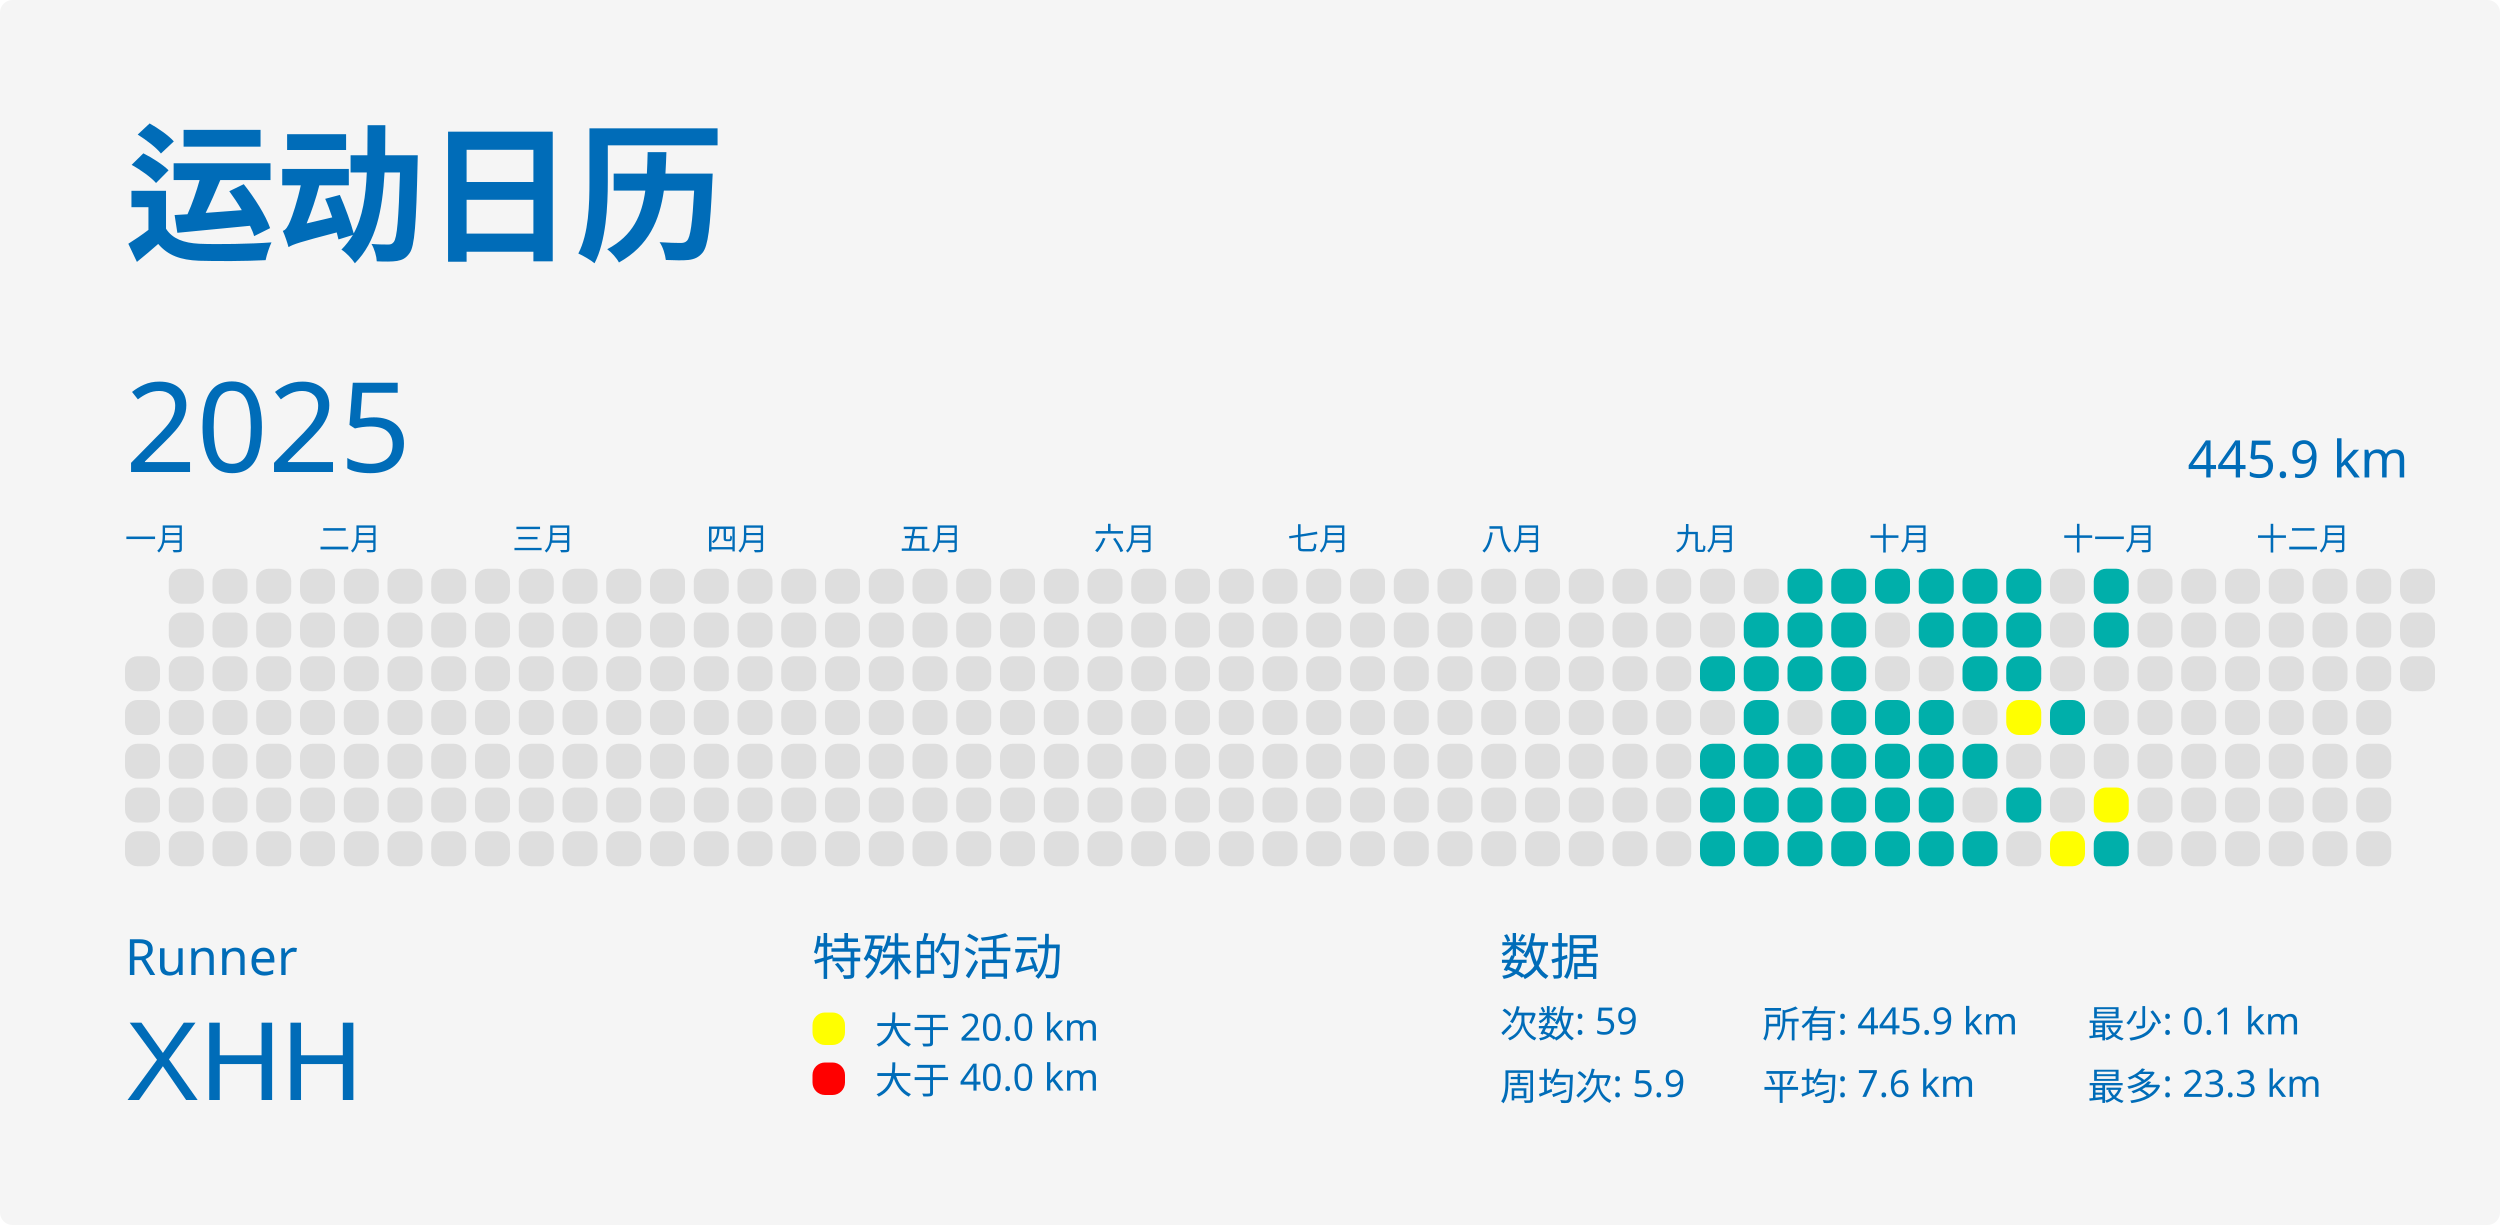
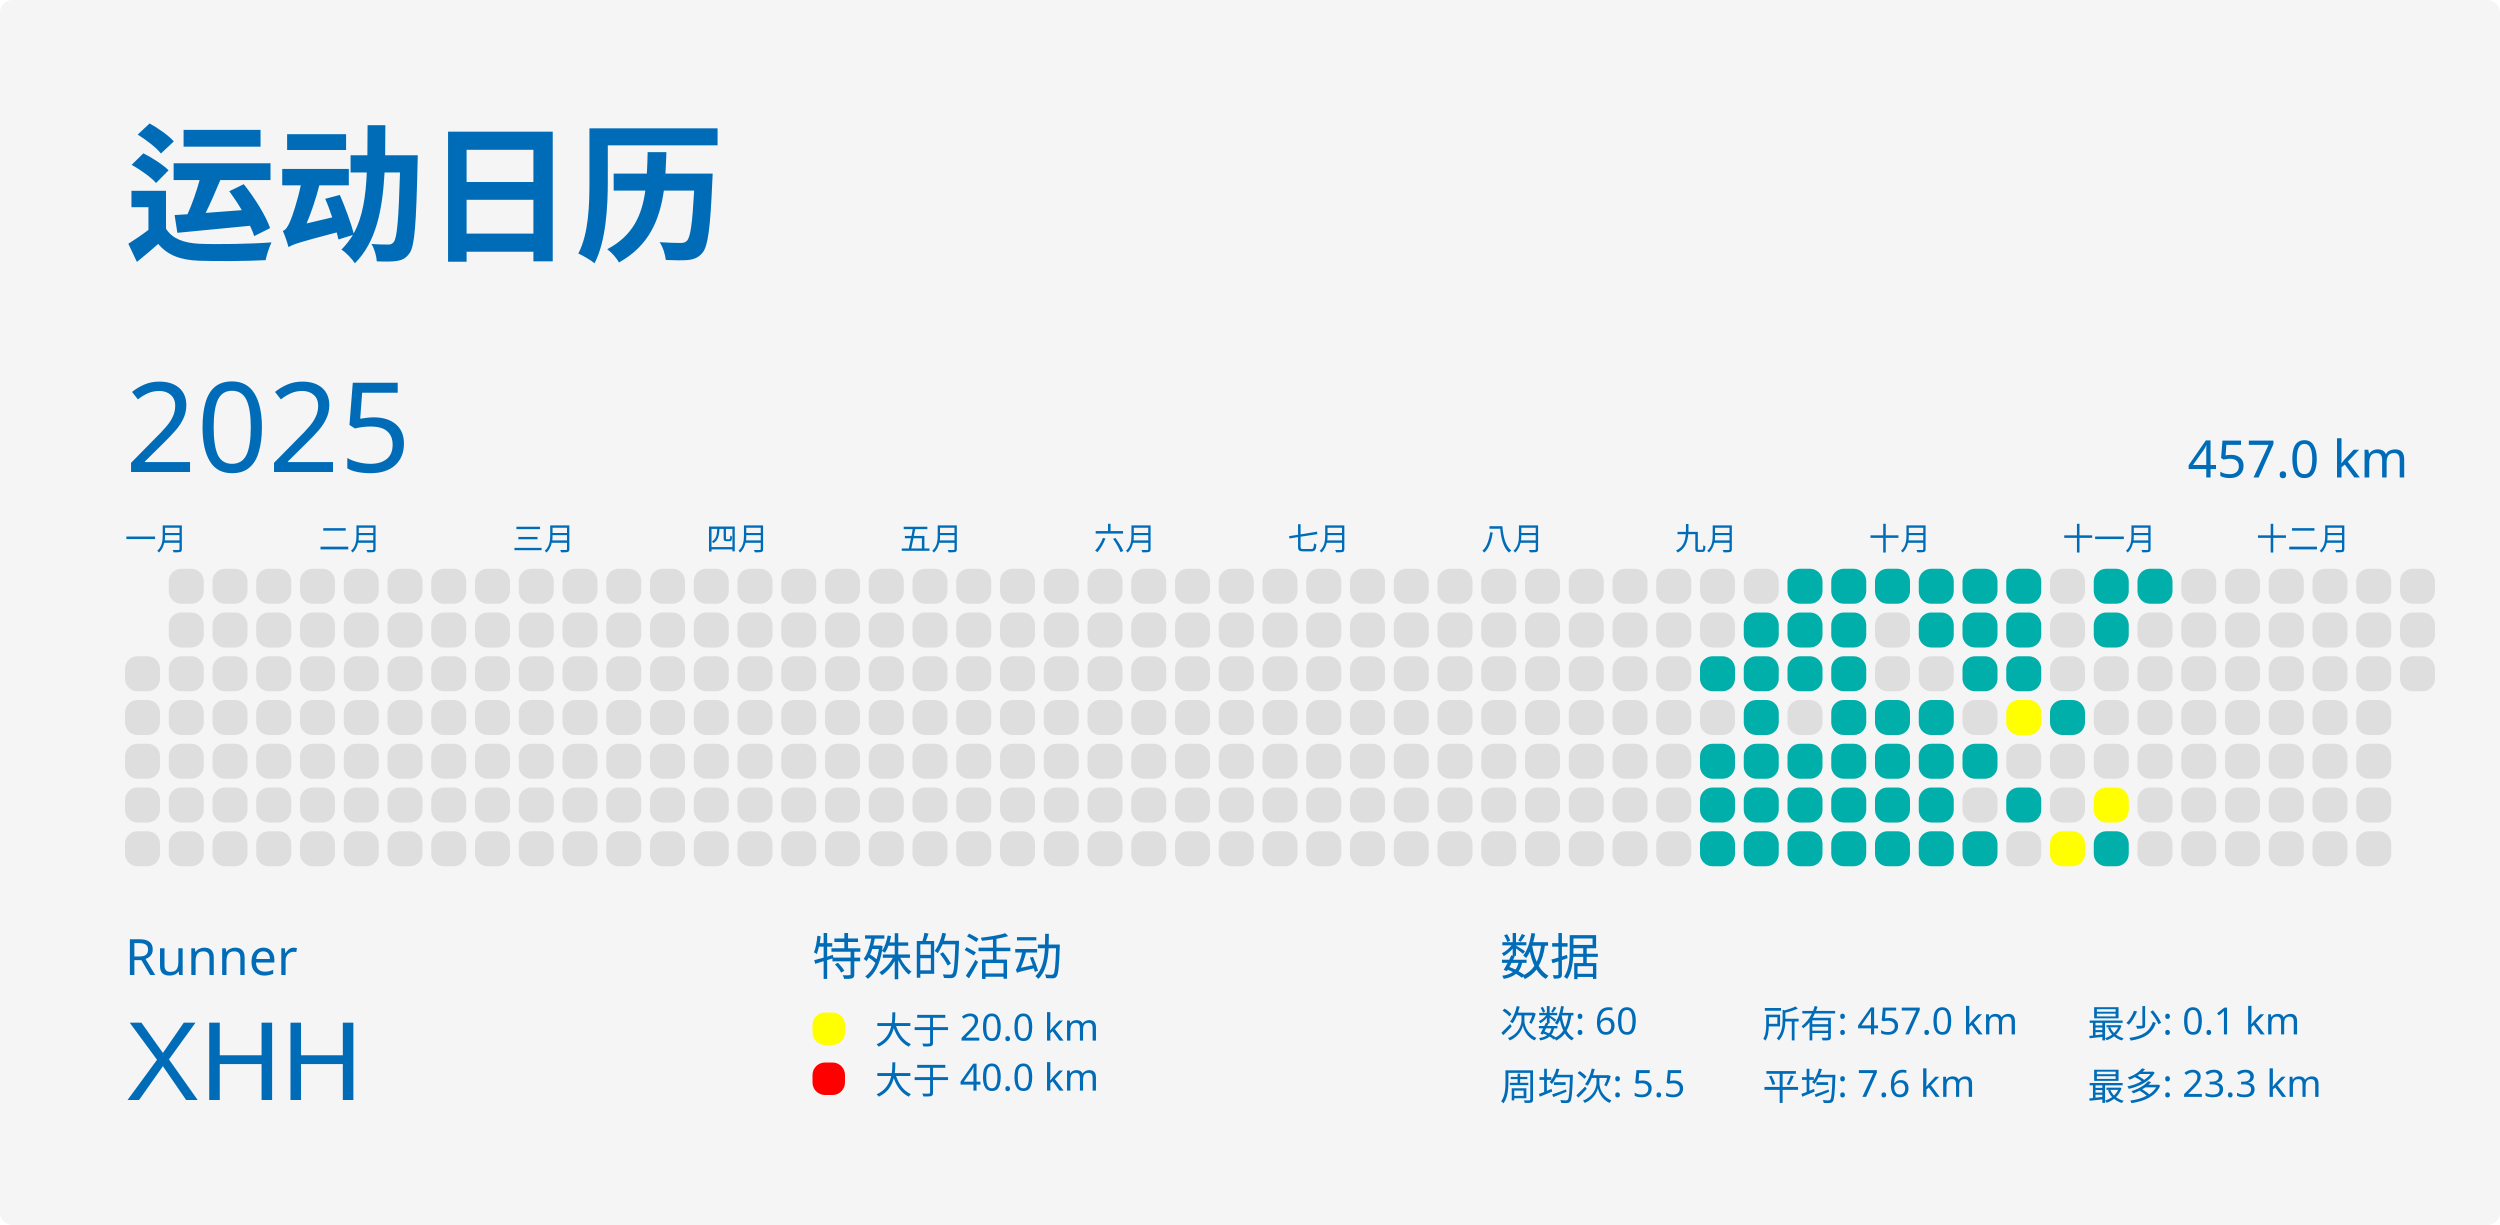
<svg xmlns="http://www.w3.org/2000/svg" baseProfile="full" height="98mm" version="1.1" viewBox="0,0,200,98" width="200mm">
  <defs />
  <rect fill="#f5f5f5" height="98" rx="1" ry="1" width="200" x="0" y="0" />
  <text fill="#006cb8" style="font-size:12px; font-family:MGI-Regular; font-weight:bold;" x="10" y="20">运动日历</text>
  <text fill="#006cb8" style="font-size:4px; font-family:MGI-Regular" x="10" y="78">Runner</text>
  <text fill="#006cb8" style="font-size:9px; font-family:Arial" x="10" y="88">XHH</text>
  <text fill="#006cb8" style="font-size:4px; font-family:MGI-Regular" x="65" y="78">特殊的活动</text>
  <rect fill="yellow" height="2.6" rx="1" ry="1" width="2.6" x="65" y="81" />
  <text fill="#006cb8" style="font-size:3px; font-family:MGI-Regular" x="70" y="83.5">大于 20.0 km</text>
  <rect fill="red" height="2.6" rx="1" ry="1" width="2.6" x="65" y="85" />
  <text fill="#006cb8" style="font-size:3px; font-family:MGI-Regular" x="70" y="87.5">大于 40.0 km</text>
  <text fill="#006cb8" style="font-size:4px; font-family:MGI-Regular" x="120" y="78">数据</text>
-   <text fill="#006cb8" style="font-size:3px; font-family:MGI-Regular" x="120" y="83">次数: 59</text>
-   <text fill="#006cb8" style="font-size:3px; font-family:MGI-Regular" x="120" y="88">周均次: 5.9</text>
-   <text fill="#006cb8" style="font-size:3px; font-family:MGI-Regular" x="141" y="83">所有: 445.9 km</text>
+   <text fill="#006cb8" style="font-size:3px; font-family:MGI-Regular" x="120" y="83">次数: 60</text>
+   <text fill="#006cb8" style="font-size:3px; font-family:MGI-Regular" x="120" y="88">周均次: 5.5</text>
+   <text fill="#006cb8" style="font-size:3px; font-family:MGI-Regular" x="141" y="83">所有: 457.0 km</text>
  <text fill="#006cb8" style="font-size:3px; font-family:MGI-Regular" x="141" y="88">平均: 7.6 km</text>
  <text fill="#006cb8" style="font-size:3px; font-family:MGI-Regular" x="167" y="83">最少: 0.1 km</text>
  <text fill="#006cb8" style="font-size:3px; font-family:MGI-Regular" x="167" y="88">最多: 23.3 km</text>
  <text dominant-baseline="hanging" fill="#006cb8" style="font-size:10.0px; font-family:MGI-Regular;" x="10" y="30">2025</text>
-   <text dominant-baseline="hanging" fill="#006cb8" style="font-size:4.125px; font-family:MGI-Regular;" x="175" y="35">445.9 km</text>
+   <text dominant-baseline="hanging" fill="#006cb8" style="font-size:4.125px; font-family:MGI-Regular;" x="175" y="35">457.0 km</text>
  <text fill="#006cb8" style="font-size:2.5px; font-family:MGI-Regular" x="10.0" y="44">一月</text>
  <text fill="#006cb8" style="font-size:2.5px; font-family:MGI-Regular" x="25.5" y="44">二月</text>
  <text fill="#006cb8" style="font-size:2.5px; font-family:MGI-Regular" x="41.0" y="44">三月</text>
  <text fill="#006cb8" style="font-size:2.5px; font-family:MGI-Regular" x="56.5" y="44">四月</text>
  <text fill="#006cb8" style="font-size:2.5px; font-family:MGI-Regular" x="72.0" y="44">五月</text>
  <text fill="#006cb8" style="font-size:2.5px; font-family:MGI-Regular" x="87.5" y="44">六月</text>
  <text fill="#006cb8" style="font-size:2.5px; font-family:MGI-Regular" x="103.0" y="44">七月</text>
  <text fill="#006cb8" style="font-size:2.5px; font-family:MGI-Regular" x="118.5" y="44">八月</text>
  <text fill="#006cb8" style="font-size:2.5px; font-family:MGI-Regular" x="134.0" y="44">九月</text>
  <text fill="#006cb8" style="font-size:2.5px; font-family:MGI-Regular" x="149.5" y="44">十月</text>
  <text fill="#006cb8" style="font-size:2.5px; font-family:MGI-Regular" x="165.0" y="44">十一月</text>
  <text fill="#006cb8" style="font-size:2.5px; font-family:MGI-Regular" x="180.5" y="44">十二月</text>
  <rect fill="#dedede" height="2.8" rx="1" ry="1" width="2.8" x="10.0" y="52.5" />
  <rect fill="#dedede" height="2.8" rx="1" ry="1" width="2.8" x="10.0" y="56.0" />
  <rect fill="#dedede" height="2.8" rx="1" ry="1" width="2.8" x="10.0" y="59.5" />
  <rect fill="#dedede" height="2.8" rx="1" ry="1" width="2.8" x="10.0" y="63.0" />
  <rect fill="#dedede" height="2.8" rx="1" ry="1" width="2.8" x="10.0" y="66.5" />
  <rect fill="#dedede" height="2.8" rx="1" ry="1" width="2.8" x="13.5" y="45.5" />
  <rect fill="#dedede" height="2.8" rx="1" ry="1" width="2.8" x="13.5" y="49.0" />
  <rect fill="#dedede" height="2.8" rx="1" ry="1" width="2.8" x="13.5" y="52.5" />
  <rect fill="#dedede" height="2.8" rx="1" ry="1" width="2.8" x="13.5" y="56.0" />
  <rect fill="#dedede" height="2.8" rx="1" ry="1" width="2.8" x="13.5" y="59.5" />
  <rect fill="#dedede" height="2.8" rx="1" ry="1" width="2.8" x="13.5" y="63.0" />
  <rect fill="#dedede" height="2.8" rx="1" ry="1" width="2.8" x="13.5" y="66.5" />
  <rect fill="#dedede" height="2.8" rx="1" ry="1" width="2.8" x="17.0" y="45.5" />
  <rect fill="#dedede" height="2.8" rx="1" ry="1" width="2.8" x="17.0" y="49.0" />
  <rect fill="#dedede" height="2.8" rx="1" ry="1" width="2.8" x="17.0" y="52.5" />
  <rect fill="#dedede" height="2.8" rx="1" ry="1" width="2.8" x="17.0" y="56.0" />
  <rect fill="#dedede" height="2.8" rx="1" ry="1" width="2.8" x="17.0" y="59.5" />
  <rect fill="#dedede" height="2.8" rx="1" ry="1" width="2.8" x="17.0" y="63.0" />
  <rect fill="#dedede" height="2.8" rx="1" ry="1" width="2.8" x="17.0" y="66.5" />
  <rect fill="#dedede" height="2.8" rx="1" ry="1" width="2.8" x="20.5" y="45.5" />
  <rect fill="#dedede" height="2.8" rx="1" ry="1" width="2.8" x="20.5" y="49.0" />
  <rect fill="#dedede" height="2.8" rx="1" ry="1" width="2.8" x="20.5" y="52.5" />
  <rect fill="#dedede" height="2.8" rx="1" ry="1" width="2.8" x="20.5" y="56.0" />
  <rect fill="#dedede" height="2.8" rx="1" ry="1" width="2.8" x="20.5" y="59.5" />
  <rect fill="#dedede" height="2.8" rx="1" ry="1" width="2.8" x="20.5" y="63.0" />
  <rect fill="#dedede" height="2.8" rx="1" ry="1" width="2.8" x="20.5" y="66.5" />
  <rect fill="#dedede" height="2.8" rx="1" ry="1" width="2.8" x="24.0" y="45.5" />
  <rect fill="#dedede" height="2.8" rx="1" ry="1" width="2.8" x="24.0" y="49.0" />
  <rect fill="#dedede" height="2.8" rx="1" ry="1" width="2.8" x="24.0" y="52.5" />
  <rect fill="#dedede" height="2.8" rx="1" ry="1" width="2.8" x="24.0" y="56.0" />
  <rect fill="#dedede" height="2.8" rx="1" ry="1" width="2.8" x="24.0" y="59.5" />
  <rect fill="#dedede" height="2.8" rx="1" ry="1" width="2.8" x="24.0" y="63.0" />
  <rect fill="#dedede" height="2.8" rx="1" ry="1" width="2.8" x="24.0" y="66.5" />
  <rect fill="#dedede" height="2.8" rx="1" ry="1" width="2.8" x="27.5" y="45.5" />
  <rect fill="#dedede" height="2.8" rx="1" ry="1" width="2.8" x="27.5" y="49.0" />
  <rect fill="#dedede" height="2.8" rx="1" ry="1" width="2.8" x="27.5" y="52.5" />
  <rect fill="#dedede" height="2.8" rx="1" ry="1" width="2.8" x="27.5" y="56.0" />
  <rect fill="#dedede" height="2.8" rx="1" ry="1" width="2.8" x="27.5" y="59.5" />
  <rect fill="#dedede" height="2.8" rx="1" ry="1" width="2.8" x="27.5" y="63.0" />
  <rect fill="#dedede" height="2.8" rx="1" ry="1" width="2.8" x="27.5" y="66.5" />
  <rect fill="#dedede" height="2.8" rx="1" ry="1" width="2.8" x="31.0" y="45.5" />
  <rect fill="#dedede" height="2.8" rx="1" ry="1" width="2.8" x="31.0" y="49.0" />
  <rect fill="#dedede" height="2.8" rx="1" ry="1" width="2.8" x="31.0" y="52.5" />
  <rect fill="#dedede" height="2.8" rx="1" ry="1" width="2.8" x="31.0" y="56.0" />
  <rect fill="#dedede" height="2.8" rx="1" ry="1" width="2.8" x="31.0" y="59.5" />
  <rect fill="#dedede" height="2.8" rx="1" ry="1" width="2.8" x="31.0" y="63.0" />
  <rect fill="#dedede" height="2.8" rx="1" ry="1" width="2.8" x="31.0" y="66.5" />
  <rect fill="#dedede" height="2.8" rx="1" ry="1" width="2.8" x="34.5" y="45.5" />
  <rect fill="#dedede" height="2.8" rx="1" ry="1" width="2.8" x="34.5" y="49.0" />
  <rect fill="#dedede" height="2.8" rx="1" ry="1" width="2.8" x="34.5" y="52.5" />
  <rect fill="#dedede" height="2.8" rx="1" ry="1" width="2.8" x="34.5" y="56.0" />
  <rect fill="#dedede" height="2.8" rx="1" ry="1" width="2.8" x="34.5" y="59.5" />
  <rect fill="#dedede" height="2.8" rx="1" ry="1" width="2.8" x="34.5" y="63.0" />
  <rect fill="#dedede" height="2.8" rx="1" ry="1" width="2.8" x="34.5" y="66.5" />
  <rect fill="#dedede" height="2.8" rx="1" ry="1" width="2.8" x="38.0" y="45.5" />
  <rect fill="#dedede" height="2.8" rx="1" ry="1" width="2.8" x="38.0" y="49.0" />
  <rect fill="#dedede" height="2.8" rx="1" ry="1" width="2.8" x="38.0" y="52.5" />
  <rect fill="#dedede" height="2.8" rx="1" ry="1" width="2.8" x="38.0" y="56.0" />
  <rect fill="#dedede" height="2.8" rx="1" ry="1" width="2.8" x="38.0" y="59.5" />
  <rect fill="#dedede" height="2.8" rx="1" ry="1" width="2.8" x="38.0" y="63.0" />
  <rect fill="#dedede" height="2.8" rx="1" ry="1" width="2.8" x="38.0" y="66.5" />
  <rect fill="#dedede" height="2.8" rx="1" ry="1" width="2.8" x="41.5" y="45.5" />
  <rect fill="#dedede" height="2.8" rx="1" ry="1" width="2.8" x="41.5" y="49.0" />
  <rect fill="#dedede" height="2.8" rx="1" ry="1" width="2.8" x="41.5" y="52.5" />
  <rect fill="#dedede" height="2.8" rx="1" ry="1" width="2.8" x="41.5" y="56.0" />
  <rect fill="#dedede" height="2.8" rx="1" ry="1" width="2.8" x="41.5" y="59.5" />
  <rect fill="#dedede" height="2.8" rx="1" ry="1" width="2.8" x="41.5" y="63.0" />
  <rect fill="#dedede" height="2.8" rx="1" ry="1" width="2.8" x="41.5" y="66.5" />
  <rect fill="#dedede" height="2.8" rx="1" ry="1" width="2.8" x="45.0" y="45.5" />
  <rect fill="#dedede" height="2.8" rx="1" ry="1" width="2.8" x="45.0" y="49.0" />
  <rect fill="#dedede" height="2.8" rx="1" ry="1" width="2.8" x="45.0" y="52.5" />
  <rect fill="#dedede" height="2.8" rx="1" ry="1" width="2.8" x="45.0" y="56.0" />
  <rect fill="#dedede" height="2.8" rx="1" ry="1" width="2.8" x="45.0" y="59.5" />
  <rect fill="#dedede" height="2.8" rx="1" ry="1" width="2.8" x="45.0" y="63.0" />
  <rect fill="#dedede" height="2.8" rx="1" ry="1" width="2.8" x="45.0" y="66.5" />
  <rect fill="#dedede" height="2.8" rx="1" ry="1" width="2.8" x="48.5" y="45.5" />
  <rect fill="#dedede" height="2.8" rx="1" ry="1" width="2.8" x="48.5" y="49.0" />
  <rect fill="#dedede" height="2.8" rx="1" ry="1" width="2.8" x="48.5" y="52.5" />
  <rect fill="#dedede" height="2.8" rx="1" ry="1" width="2.8" x="48.5" y="56.0" />
  <rect fill="#dedede" height="2.8" rx="1" ry="1" width="2.8" x="48.5" y="59.5" />
  <rect fill="#dedede" height="2.8" rx="1" ry="1" width="2.8" x="48.5" y="63.0" />
  <rect fill="#dedede" height="2.8" rx="1" ry="1" width="2.8" x="48.5" y="66.5" />
  <rect fill="#dedede" height="2.8" rx="1" ry="1" width="2.8" x="52.0" y="45.5" />
  <rect fill="#dedede" height="2.8" rx="1" ry="1" width="2.8" x="52.0" y="49.0" />
  <rect fill="#dedede" height="2.8" rx="1" ry="1" width="2.8" x="52.0" y="52.5" />
  <rect fill="#dedede" height="2.8" rx="1" ry="1" width="2.8" x="52.0" y="56.0" />
  <rect fill="#dedede" height="2.8" rx="1" ry="1" width="2.8" x="52.0" y="59.5" />
  <rect fill="#dedede" height="2.8" rx="1" ry="1" width="2.8" x="52.0" y="63.0" />
  <rect fill="#dedede" height="2.8" rx="1" ry="1" width="2.8" x="52.0" y="66.5" />
  <rect fill="#dedede" height="2.8" rx="1" ry="1" width="2.8" x="55.5" y="45.5" />
  <rect fill="#dedede" height="2.8" rx="1" ry="1" width="2.8" x="55.5" y="49.0" />
  <rect fill="#dedede" height="2.8" rx="1" ry="1" width="2.8" x="55.5" y="52.5" />
  <rect fill="#dedede" height="2.8" rx="1" ry="1" width="2.8" x="55.5" y="56.0" />
  <rect fill="#dedede" height="2.8" rx="1" ry="1" width="2.8" x="55.5" y="59.5" />
  <rect fill="#dedede" height="2.8" rx="1" ry="1" width="2.8" x="55.5" y="63.0" />
  <rect fill="#dedede" height="2.8" rx="1" ry="1" width="2.8" x="55.5" y="66.5" />
  <rect fill="#dedede" height="2.8" rx="1" ry="1" width="2.8" x="59.0" y="45.5" />
  <rect fill="#dedede" height="2.8" rx="1" ry="1" width="2.8" x="59.0" y="49.0" />
  <rect fill="#dedede" height="2.8" rx="1" ry="1" width="2.8" x="59.0" y="52.5" />
  <rect fill="#dedede" height="2.8" rx="1" ry="1" width="2.8" x="59.0" y="56.0" />
  <rect fill="#dedede" height="2.8" rx="1" ry="1" width="2.8" x="59.0" y="59.5" />
  <rect fill="#dedede" height="2.8" rx="1" ry="1" width="2.8" x="59.0" y="63.0" />
  <rect fill="#dedede" height="2.8" rx="1" ry="1" width="2.8" x="59.0" y="66.5" />
  <rect fill="#dedede" height="2.8" rx="1" ry="1" width="2.8" x="62.5" y="45.5" />
  <rect fill="#dedede" height="2.8" rx="1" ry="1" width="2.8" x="62.5" y="49.0" />
  <rect fill="#dedede" height="2.8" rx="1" ry="1" width="2.8" x="62.5" y="52.5" />
  <rect fill="#dedede" height="2.8" rx="1" ry="1" width="2.8" x="62.5" y="56.0" />
  <rect fill="#dedede" height="2.8" rx="1" ry="1" width="2.8" x="62.5" y="59.5" />
  <rect fill="#dedede" height="2.8" rx="1" ry="1" width="2.8" x="62.5" y="63.0" />
  <rect fill="#dedede" height="2.8" rx="1" ry="1" width="2.8" x="62.5" y="66.5" />
  <rect fill="#dedede" height="2.8" rx="1" ry="1" width="2.8" x="66.0" y="45.5" />
  <rect fill="#dedede" height="2.8" rx="1" ry="1" width="2.8" x="66.0" y="49.0" />
  <rect fill="#dedede" height="2.8" rx="1" ry="1" width="2.8" x="66.0" y="52.5" />
  <rect fill="#dedede" height="2.8" rx="1" ry="1" width="2.8" x="66.0" y="56.0" />
  <rect fill="#dedede" height="2.8" rx="1" ry="1" width="2.8" x="66.0" y="59.5" />
  <rect fill="#dedede" height="2.8" rx="1" ry="1" width="2.8" x="66.0" y="63.0" />
  <rect fill="#dedede" height="2.8" rx="1" ry="1" width="2.8" x="66.0" y="66.5" />
  <rect fill="#dedede" height="2.8" rx="1" ry="1" width="2.8" x="69.5" y="45.5" />
  <rect fill="#dedede" height="2.8" rx="1" ry="1" width="2.8" x="69.5" y="49.0" />
  <rect fill="#dedede" height="2.8" rx="1" ry="1" width="2.8" x="69.5" y="52.5" />
  <rect fill="#dedede" height="2.8" rx="1" ry="1" width="2.8" x="69.5" y="56.0" />
  <rect fill="#dedede" height="2.8" rx="1" ry="1" width="2.8" x="69.5" y="59.5" />
  <rect fill="#dedede" height="2.8" rx="1" ry="1" width="2.8" x="69.5" y="63.0" />
  <rect fill="#dedede" height="2.8" rx="1" ry="1" width="2.8" x="69.5" y="66.5" />
  <rect fill="#dedede" height="2.8" rx="1" ry="1" width="2.8" x="73.0" y="45.5" />
  <rect fill="#dedede" height="2.8" rx="1" ry="1" width="2.8" x="73.0" y="49.0" />
  <rect fill="#dedede" height="2.8" rx="1" ry="1" width="2.8" x="73.0" y="52.5" />
  <rect fill="#dedede" height="2.8" rx="1" ry="1" width="2.8" x="73.0" y="56.0" />
  <rect fill="#dedede" height="2.8" rx="1" ry="1" width="2.8" x="73.0" y="59.5" />
  <rect fill="#dedede" height="2.8" rx="1" ry="1" width="2.8" x="73.0" y="63.0" />
  <rect fill="#dedede" height="2.8" rx="1" ry="1" width="2.8" x="73.0" y="66.5" />
  <rect fill="#dedede" height="2.8" rx="1" ry="1" width="2.8" x="76.5" y="45.5" />
  <rect fill="#dedede" height="2.8" rx="1" ry="1" width="2.8" x="76.5" y="49.0" />
  <rect fill="#dedede" height="2.8" rx="1" ry="1" width="2.8" x="76.5" y="52.5" />
  <rect fill="#dedede" height="2.8" rx="1" ry="1" width="2.8" x="76.5" y="56.0" />
  <rect fill="#dedede" height="2.8" rx="1" ry="1" width="2.8" x="76.5" y="59.5" />
  <rect fill="#dedede" height="2.8" rx="1" ry="1" width="2.8" x="76.5" y="63.0" />
  <rect fill="#dedede" height="2.8" rx="1" ry="1" width="2.8" x="76.5" y="66.5" />
  <rect fill="#dedede" height="2.8" rx="1" ry="1" width="2.8" x="80.0" y="45.5" />
  <rect fill="#dedede" height="2.8" rx="1" ry="1" width="2.8" x="80.0" y="49.0" />
  <rect fill="#dedede" height="2.8" rx="1" ry="1" width="2.8" x="80.0" y="52.5" />
  <rect fill="#dedede" height="2.8" rx="1" ry="1" width="2.8" x="80.0" y="56.0" />
  <rect fill="#dedede" height="2.8" rx="1" ry="1" width="2.8" x="80.0" y="59.5" />
  <rect fill="#dedede" height="2.8" rx="1" ry="1" width="2.8" x="80.0" y="63.0" />
  <rect fill="#dedede" height="2.8" rx="1" ry="1" width="2.8" x="80.0" y="66.5" />
  <rect fill="#dedede" height="2.8" rx="1" ry="1" width="2.8" x="83.5" y="45.5" />
  <rect fill="#dedede" height="2.8" rx="1" ry="1" width="2.8" x="83.5" y="49.0" />
  <rect fill="#dedede" height="2.8" rx="1" ry="1" width="2.8" x="83.5" y="52.5" />
  <rect fill="#dedede" height="2.8" rx="1" ry="1" width="2.8" x="83.5" y="56.0" />
  <rect fill="#dedede" height="2.8" rx="1" ry="1" width="2.8" x="83.5" y="59.5" />
  <rect fill="#dedede" height="2.8" rx="1" ry="1" width="2.8" x="83.5" y="63.0" />
  <rect fill="#dedede" height="2.8" rx="1" ry="1" width="2.8" x="83.5" y="66.5" />
  <rect fill="#dedede" height="2.8" rx="1" ry="1" width="2.8" x="87.0" y="45.5" />
  <rect fill="#dedede" height="2.8" rx="1" ry="1" width="2.8" x="87.0" y="49.0" />
  <rect fill="#dedede" height="2.8" rx="1" ry="1" width="2.8" x="87.0" y="52.5" />
  <rect fill="#dedede" height="2.8" rx="1" ry="1" width="2.8" x="87.0" y="56.0" />
  <rect fill="#dedede" height="2.8" rx="1" ry="1" width="2.8" x="87.0" y="59.5" />
  <rect fill="#dedede" height="2.8" rx="1" ry="1" width="2.8" x="87.0" y="63.0" />
  <rect fill="#dedede" height="2.8" rx="1" ry="1" width="2.8" x="87.0" y="66.5" />
  <rect fill="#dedede" height="2.8" rx="1" ry="1" width="2.8" x="90.5" y="45.5" />
  <rect fill="#dedede" height="2.8" rx="1" ry="1" width="2.8" x="90.5" y="49.0" />
  <rect fill="#dedede" height="2.8" rx="1" ry="1" width="2.8" x="90.5" y="52.5" />
  <rect fill="#dedede" height="2.8" rx="1" ry="1" width="2.8" x="90.5" y="56.0" />
  <rect fill="#dedede" height="2.8" rx="1" ry="1" width="2.8" x="90.5" y="59.5" />
  <rect fill="#dedede" height="2.8" rx="1" ry="1" width="2.8" x="90.5" y="63.0" />
  <rect fill="#dedede" height="2.8" rx="1" ry="1" width="2.8" x="90.5" y="66.5" />
  <rect fill="#dedede" height="2.8" rx="1" ry="1" width="2.8" x="94.0" y="45.5" />
  <rect fill="#dedede" height="2.8" rx="1" ry="1" width="2.8" x="94.0" y="49.0" />
  <rect fill="#dedede" height="2.8" rx="1" ry="1" width="2.8" x="94.0" y="52.5" />
  <rect fill="#dedede" height="2.8" rx="1" ry="1" width="2.8" x="94.0" y="56.0" />
  <rect fill="#dedede" height="2.8" rx="1" ry="1" width="2.8" x="94.0" y="59.5" />
  <rect fill="#dedede" height="2.8" rx="1" ry="1" width="2.8" x="94.0" y="63.0" />
  <rect fill="#dedede" height="2.8" rx="1" ry="1" width="2.8" x="94.0" y="66.5" />
  <rect fill="#dedede" height="2.8" rx="1" ry="1" width="2.8" x="97.5" y="45.5" />
  <rect fill="#dedede" height="2.8" rx="1" ry="1" width="2.8" x="97.5" y="49.0" />
  <rect fill="#dedede" height="2.8" rx="1" ry="1" width="2.8" x="97.5" y="52.5" />
  <rect fill="#dedede" height="2.8" rx="1" ry="1" width="2.8" x="97.5" y="56.0" />
  <rect fill="#dedede" height="2.8" rx="1" ry="1" width="2.8" x="97.5" y="59.5" />
  <rect fill="#dedede" height="2.8" rx="1" ry="1" width="2.8" x="97.5" y="63.0" />
  <rect fill="#dedede" height="2.8" rx="1" ry="1" width="2.8" x="97.5" y="66.5" />
  <rect fill="#dedede" height="2.8" rx="1" ry="1" width="2.8" x="101.0" y="45.5" />
  <rect fill="#dedede" height="2.8" rx="1" ry="1" width="2.8" x="101.0" y="49.0" />
  <rect fill="#dedede" height="2.8" rx="1" ry="1" width="2.8" x="101.0" y="52.5" />
  <rect fill="#dedede" height="2.8" rx="1" ry="1" width="2.8" x="101.0" y="56.0" />
  <rect fill="#dedede" height="2.8" rx="1" ry="1" width="2.8" x="101.0" y="59.5" />
  <rect fill="#dedede" height="2.8" rx="1" ry="1" width="2.8" x="101.0" y="63.0" />
  <rect fill="#dedede" height="2.8" rx="1" ry="1" width="2.8" x="101.0" y="66.5" />
  <rect fill="#dedede" height="2.8" rx="1" ry="1" width="2.8" x="104.5" y="45.5" />
  <rect fill="#dedede" height="2.8" rx="1" ry="1" width="2.8" x="104.5" y="49.0" />
  <rect fill="#dedede" height="2.8" rx="1" ry="1" width="2.8" x="104.5" y="52.5" />
  <rect fill="#dedede" height="2.8" rx="1" ry="1" width="2.8" x="104.5" y="56.0" />
  <rect fill="#dedede" height="2.8" rx="1" ry="1" width="2.8" x="104.5" y="59.5" />
  <rect fill="#dedede" height="2.8" rx="1" ry="1" width="2.8" x="104.5" y="63.0" />
  <rect fill="#dedede" height="2.8" rx="1" ry="1" width="2.8" x="104.5" y="66.5" />
  <rect fill="#dedede" height="2.8" rx="1" ry="1" width="2.8" x="108.0" y="45.5" />
  <rect fill="#dedede" height="2.8" rx="1" ry="1" width="2.8" x="108.0" y="49.0" />
  <rect fill="#dedede" height="2.8" rx="1" ry="1" width="2.8" x="108.0" y="52.5" />
  <rect fill="#dedede" height="2.8" rx="1" ry="1" width="2.8" x="108.0" y="56.0" />
  <rect fill="#dedede" height="2.8" rx="1" ry="1" width="2.8" x="108.0" y="59.5" />
  <rect fill="#dedede" height="2.8" rx="1" ry="1" width="2.8" x="108.0" y="63.0" />
  <rect fill="#dedede" height="2.8" rx="1" ry="1" width="2.8" x="108.0" y="66.5" />
  <rect fill="#dedede" height="2.8" rx="1" ry="1" width="2.8" x="111.5" y="45.5" />
  <rect fill="#dedede" height="2.8" rx="1" ry="1" width="2.8" x="111.5" y="49.0" />
  <rect fill="#dedede" height="2.8" rx="1" ry="1" width="2.8" x="111.5" y="52.5" />
  <rect fill="#dedede" height="2.8" rx="1" ry="1" width="2.8" x="111.5" y="56.0" />
  <rect fill="#dedede" height="2.8" rx="1" ry="1" width="2.8" x="111.5" y="59.5" />
  <rect fill="#dedede" height="2.8" rx="1" ry="1" width="2.8" x="111.5" y="63.0" />
  <rect fill="#dedede" height="2.8" rx="1" ry="1" width="2.8" x="111.5" y="66.5" />
  <rect fill="#dedede" height="2.8" rx="1" ry="1" width="2.8" x="115.0" y="45.5" />
  <rect fill="#dedede" height="2.8" rx="1" ry="1" width="2.8" x="115.0" y="49.0" />
  <rect fill="#dedede" height="2.8" rx="1" ry="1" width="2.8" x="115.0" y="52.5" />
  <rect fill="#dedede" height="2.8" rx="1" ry="1" width="2.8" x="115.0" y="56.0" />
  <rect fill="#dedede" height="2.8" rx="1" ry="1" width="2.8" x="115.0" y="59.5" />
  <rect fill="#dedede" height="2.8" rx="1" ry="1" width="2.8" x="115.0" y="63.0" />
  <rect fill="#dedede" height="2.8" rx="1" ry="1" width="2.8" x="115.0" y="66.5" />
  <rect fill="#dedede" height="2.8" rx="1" ry="1" width="2.8" x="118.5" y="45.5" />
  <rect fill="#dedede" height="2.8" rx="1" ry="1" width="2.8" x="118.5" y="49.0" />
  <rect fill="#dedede" height="2.8" rx="1" ry="1" width="2.8" x="118.5" y="52.5" />
  <rect fill="#dedede" height="2.8" rx="1" ry="1" width="2.8" x="118.5" y="56.0" />
  <rect fill="#dedede" height="2.8" rx="1" ry="1" width="2.8" x="118.5" y="59.5" />
  <rect fill="#dedede" height="2.8" rx="1" ry="1" width="2.8" x="118.5" y="63.0" />
  <rect fill="#dedede" height="2.8" rx="1" ry="1" width="2.8" x="118.5" y="66.5" />
  <rect fill="#dedede" height="2.8" rx="1" ry="1" width="2.8" x="122.0" y="45.5" />
  <rect fill="#dedede" height="2.8" rx="1" ry="1" width="2.8" x="122.0" y="49.0" />
  <rect fill="#dedede" height="2.8" rx="1" ry="1" width="2.8" x="122.0" y="52.5" />
  <rect fill="#dedede" height="2.8" rx="1" ry="1" width="2.8" x="122.0" y="56.0" />
  <rect fill="#dedede" height="2.8" rx="1" ry="1" width="2.8" x="122.0" y="59.5" />
  <rect fill="#dedede" height="2.8" rx="1" ry="1" width="2.8" x="122.0" y="63.0" />
  <rect fill="#dedede" height="2.8" rx="1" ry="1" width="2.8" x="122.0" y="66.5" />
  <rect fill="#dedede" height="2.8" rx="1" ry="1" width="2.8" x="125.5" y="45.5" />
  <rect fill="#dedede" height="2.8" rx="1" ry="1" width="2.8" x="125.5" y="49.0" />
  <rect fill="#dedede" height="2.8" rx="1" ry="1" width="2.8" x="125.5" y="52.5" />
  <rect fill="#dedede" height="2.8" rx="1" ry="1" width="2.8" x="125.5" y="56.0" />
  <rect fill="#dedede" height="2.8" rx="1" ry="1" width="2.8" x="125.5" y="59.5" />
  <rect fill="#dedede" height="2.8" rx="1" ry="1" width="2.8" x="125.5" y="63.0" />
  <rect fill="#dedede" height="2.8" rx="1" ry="1" width="2.8" x="125.5" y="66.5" />
  <rect fill="#dedede" height="2.8" rx="1" ry="1" width="2.8" x="129.0" y="45.5" />
  <rect fill="#dedede" height="2.8" rx="1" ry="1" width="2.8" x="129.0" y="49.0" />
  <rect fill="#dedede" height="2.8" rx="1" ry="1" width="2.8" x="129.0" y="52.5" />
  <rect fill="#dedede" height="2.8" rx="1" ry="1" width="2.8" x="129.0" y="56.0" />
  <rect fill="#dedede" height="2.8" rx="1" ry="1" width="2.8" x="129.0" y="59.5" />
  <rect fill="#dedede" height="2.8" rx="1" ry="1" width="2.8" x="129.0" y="63.0" />
  <rect fill="#dedede" height="2.8" rx="1" ry="1" width="2.8" x="129.0" y="66.5" />
  <rect fill="#dedede" height="2.8" rx="1" ry="1" width="2.8" x="132.5" y="45.5" />
  <rect fill="#dedede" height="2.8" rx="1" ry="1" width="2.8" x="132.5" y="49.0" />
  <rect fill="#dedede" height="2.8" rx="1" ry="1" width="2.8" x="132.5" y="52.5" />
  <rect fill="#dedede" height="2.8" rx="1" ry="1" width="2.8" x="132.5" y="56.0" />
  <rect fill="#dedede" height="2.8" rx="1" ry="1" width="2.8" x="132.5" y="59.5" />
  <rect fill="#dedede" height="2.8" rx="1" ry="1" width="2.8" x="132.5" y="63.0" />
  <rect fill="#dedede" height="2.8" rx="1" ry="1" width="2.8" x="132.5" y="66.5" />
  <rect fill="#dedede" height="2.8" rx="1" ry="1" width="2.8" x="136.0" y="45.5" />
  <rect fill="#dedede" height="2.8" rx="1" ry="1" width="2.8" x="136.0" y="49.0" />
  <rect fill="#00AFAA" height="2.8" rx="1" ry="1" width="2.8" x="136.0" y="52.5" />
  <rect fill="#dedede" height="2.8" rx="1" ry="1" width="2.8" x="136.0" y="56.0" />
  <rect fill="#00AFAA" height="2.8" rx="1" ry="1" width="2.8" x="136.0" y="59.5" />
  <rect fill="#00AFAA" height="2.8" rx="1" ry="1" width="2.8" x="136.0" y="63.0" />
  <rect fill="#00AFAA" height="2.8" rx="1" ry="1" width="2.8" x="136.0" y="66.5" />
  <rect fill="#dedede" height="2.8" rx="1" ry="1" width="2.8" x="139.5" y="45.5" />
  <rect fill="#00AFAA" height="2.8" rx="1" ry="1" width="2.8" x="139.5" y="49.0" />
  <rect fill="#00AFAA" height="2.8" rx="1" ry="1" width="2.8" x="139.5" y="52.5" />
  <rect fill="#00AFAA" height="2.8" rx="1" ry="1" width="2.8" x="139.5" y="56.0" />
  <rect fill="#00AFAA" height="2.8" rx="1" ry="1" width="2.8" x="139.5" y="59.5" />
  <rect fill="#00AFAA" height="2.8" rx="1" ry="1" width="2.8" x="139.5" y="63.0" />
  <rect fill="#00AFAA" height="2.8" rx="1" ry="1" width="2.8" x="139.5" y="66.5" />
  <rect fill="#00AFAA" height="2.8" rx="1" ry="1" width="2.8" x="143.0" y="45.5" />
  <rect fill="#00AFAA" height="2.8" rx="1" ry="1" width="2.8" x="143.0" y="49.0" />
  <rect fill="#00AFAA" height="2.8" rx="1" ry="1" width="2.8" x="143.0" y="52.5" />
  <rect fill="#dedede" height="2.8" rx="1" ry="1" width="2.8" x="143.0" y="56.0" />
  <rect fill="#00AFAA" height="2.8" rx="1" ry="1" width="2.8" x="143.0" y="59.5" />
  <rect fill="#00AFAA" height="2.8" rx="1" ry="1" width="2.8" x="143.0" y="63.0" />
  <rect fill="#00AFAA" height="2.8" rx="1" ry="1" width="2.8" x="143.0" y="66.5" />
  <rect fill="#00AFAA" height="2.8" rx="1" ry="1" width="2.8" x="146.5" y="45.5" />
  <rect fill="#00AFAA" height="2.8" rx="1" ry="1" width="2.8" x="146.5" y="49.0" />
  <rect fill="#00AFAA" height="2.8" rx="1" ry="1" width="2.8" x="146.5" y="52.5" />
  <rect fill="#00AFAA" height="2.8" rx="1" ry="1" width="2.8" x="146.5" y="56.0" />
  <rect fill="#00AFAA" height="2.8" rx="1" ry="1" width="2.8" x="146.5" y="59.5" />
  <rect fill="#00AFAA" height="2.8" rx="1" ry="1" width="2.8" x="146.5" y="63.0" />
  <rect fill="#00AFAA" height="2.8" rx="1" ry="1" width="2.8" x="146.5" y="66.5" />
  <rect fill="#00AFAA" height="2.8" rx="1" ry="1" width="2.8" x="150.0" y="45.5" />
  <rect fill="#dedede" height="2.8" rx="1" ry="1" width="2.8" x="150.0" y="49.0" />
  <rect fill="#dedede" height="2.8" rx="1" ry="1" width="2.8" x="150.0" y="52.5" />
  <rect fill="#00AFAA" height="2.8" rx="1" ry="1" width="2.8" x="150.0" y="56.0" />
  <rect fill="#00AFAA" height="2.8" rx="1" ry="1" width="2.8" x="150.0" y="59.5" />
  <rect fill="#00AFAA" height="2.8" rx="1" ry="1" width="2.8" x="150.0" y="63.0" />
  <rect fill="#00AFAA" height="2.8" rx="1" ry="1" width="2.8" x="150.0" y="66.5" />
  <rect fill="#00AFAA" height="2.8" rx="1" ry="1" width="2.8" x="153.5" y="45.5" />
  <rect fill="#00AFAA" height="2.8" rx="1" ry="1" width="2.8" x="153.5" y="49.0" />
  <rect fill="#dedede" height="2.8" rx="1" ry="1" width="2.8" x="153.5" y="52.5" />
  <rect fill="#00AFAA" height="2.8" rx="1" ry="1" width="2.8" x="153.5" y="56.0" />
  <rect fill="#00AFAA" height="2.8" rx="1" ry="1" width="2.8" x="153.5" y="59.5" />
  <rect fill="#00AFAA" height="2.8" rx="1" ry="1" width="2.8" x="153.5" y="63.0" />
  <rect fill="#00AFAA" height="2.8" rx="1" ry="1" width="2.8" x="153.5" y="66.5" />
  <rect fill="#00AFAA" height="2.8" rx="1" ry="1" width="2.8" x="157.0" y="45.5" />
  <rect fill="#00AFAA" height="2.8" rx="1" ry="1" width="2.8" x="157.0" y="49.0" />
  <rect fill="#00AFAA" height="2.8" rx="1" ry="1" width="2.8" x="157.0" y="52.5" />
  <rect fill="#dedede" height="2.8" rx="1" ry="1" width="2.8" x="157.0" y="56.0" />
  <rect fill="#00AFAA" height="2.8" rx="1" ry="1" width="2.8" x="157.0" y="59.5" />
  <rect fill="#dedede" height="2.8" rx="1" ry="1" width="2.8" x="157.0" y="63.0" />
  <rect fill="#00AFAA" height="2.8" rx="1" ry="1" width="2.8" x="157.0" y="66.5" />
  <rect fill="#00AFAA" height="2.8" rx="1" ry="1" width="2.8" x="160.5" y="45.5" />
  <rect fill="#00AFAA" height="2.8" rx="1" ry="1" width="2.8" x="160.5" y="49.0" />
  <rect fill="#00AFAA" height="2.8" rx="1" ry="1" width="2.8" x="160.5" y="52.5" />
  <rect fill="yellow" height="2.8" rx="1" ry="1" width="2.8" x="160.5" y="56.0" />
  <rect fill="#dedede" height="2.8" rx="1" ry="1" width="2.8" x="160.5" y="59.5" />
  <rect fill="#00AFAA" height="2.8" rx="1" ry="1" width="2.8" x="160.5" y="63.0" />
  <rect fill="#dedede" height="2.8" rx="1" ry="1" width="2.8" x="160.5" y="66.5" />
  <rect fill="#dedede" height="2.8" rx="1" ry="1" width="2.8" x="164.0" y="45.5" />
  <rect fill="#dedede" height="2.8" rx="1" ry="1" width="2.8" x="164.0" y="49.0" />
  <rect fill="#dedede" height="2.8" rx="1" ry="1" width="2.8" x="164.0" y="52.5" />
  <rect fill="#00AFAA" height="2.8" rx="1" ry="1" width="2.8" x="164.0" y="56.0" />
  <rect fill="#dedede" height="2.8" rx="1" ry="1" width="2.8" x="164.0" y="59.5" />
  <rect fill="#dedede" height="2.8" rx="1" ry="1" width="2.8" x="164.0" y="63.0" />
  <rect fill="yellow" height="2.8" rx="1" ry="1" width="2.8" x="164.0" y="66.5" />
  <rect fill="#00AFAA" height="2.8" rx="1" ry="1" width="2.8" x="167.5" y="45.5" />
  <rect fill="#00AFAA" height="2.8" rx="1" ry="1" width="2.8" x="167.5" y="49.0" />
  <rect fill="#dedede" height="2.8" rx="1" ry="1" width="2.8" x="167.5" y="52.5" />
  <rect fill="#dedede" height="2.8" rx="1" ry="1" width="2.8" x="167.5" y="56.0" />
  <rect fill="#dedede" height="2.8" rx="1" ry="1" width="2.8" x="167.5" y="59.5" />
  <rect fill="yellow" height="2.8" rx="1" ry="1" width="2.8" x="167.5" y="63.0" />
  <rect fill="#00AFAA" height="2.8" rx="1" ry="1" width="2.8" x="167.5" y="66.5" />
-   <rect fill="#dedede" height="2.8" rx="1" ry="1" width="2.8" x="171.0" y="45.5" />
+   <rect fill="#00AFAA" height="2.8" rx="1" ry="1" width="2.8" x="171.0" y="45.5" />
  <rect fill="#dedede" height="2.8" rx="1" ry="1" width="2.8" x="171.0" y="49.0" />
  <rect fill="#dedede" height="2.8" rx="1" ry="1" width="2.8" x="171.0" y="52.5" />
  <rect fill="#dedede" height="2.8" rx="1" ry="1" width="2.8" x="171.0" y="56.0" />
  <rect fill="#dedede" height="2.8" rx="1" ry="1" width="2.8" x="171.0" y="59.5" />
  <rect fill="#dedede" height="2.8" rx="1" ry="1" width="2.8" x="171.0" y="63.0" />
  <rect fill="#dedede" height="2.8" rx="1" ry="1" width="2.8" x="171.0" y="66.5" />
  <rect fill="#dedede" height="2.8" rx="1" ry="1" width="2.8" x="174.5" y="45.5" />
  <rect fill="#dedede" height="2.8" rx="1" ry="1" width="2.8" x="174.5" y="49.0" />
  <rect fill="#dedede" height="2.8" rx="1" ry="1" width="2.8" x="174.5" y="52.5" />
  <rect fill="#dedede" height="2.8" rx="1" ry="1" width="2.8" x="174.5" y="56.0" />
  <rect fill="#dedede" height="2.8" rx="1" ry="1" width="2.8" x="174.5" y="59.5" />
  <rect fill="#dedede" height="2.8" rx="1" ry="1" width="2.8" x="174.5" y="63.0" />
  <rect fill="#dedede" height="2.8" rx="1" ry="1" width="2.8" x="174.5" y="66.5" />
  <rect fill="#dedede" height="2.8" rx="1" ry="1" width="2.8" x="178.0" y="45.5" />
  <rect fill="#dedede" height="2.8" rx="1" ry="1" width="2.8" x="178.0" y="49.0" />
  <rect fill="#dedede" height="2.8" rx="1" ry="1" width="2.8" x="178.0" y="52.5" />
  <rect fill="#dedede" height="2.8" rx="1" ry="1" width="2.8" x="178.0" y="56.0" />
  <rect fill="#dedede" height="2.8" rx="1" ry="1" width="2.8" x="178.0" y="59.5" />
  <rect fill="#dedede" height="2.8" rx="1" ry="1" width="2.8" x="178.0" y="63.0" />
  <rect fill="#dedede" height="2.8" rx="1" ry="1" width="2.8" x="178.0" y="66.5" />
  <rect fill="#dedede" height="2.8" rx="1" ry="1" width="2.8" x="181.5" y="45.5" />
  <rect fill="#dedede" height="2.8" rx="1" ry="1" width="2.8" x="181.5" y="49.0" />
  <rect fill="#dedede" height="2.8" rx="1" ry="1" width="2.8" x="181.5" y="52.5" />
  <rect fill="#dedede" height="2.8" rx="1" ry="1" width="2.8" x="181.5" y="56.0" />
  <rect fill="#dedede" height="2.8" rx="1" ry="1" width="2.8" x="181.5" y="59.5" />
  <rect fill="#dedede" height="2.8" rx="1" ry="1" width="2.8" x="181.5" y="63.0" />
  <rect fill="#dedede" height="2.8" rx="1" ry="1" width="2.8" x="181.5" y="66.5" />
  <rect fill="#dedede" height="2.8" rx="1" ry="1" width="2.8" x="185.0" y="45.5" />
  <rect fill="#dedede" height="2.8" rx="1" ry="1" width="2.8" x="185.0" y="49.0" />
  <rect fill="#dedede" height="2.8" rx="1" ry="1" width="2.8" x="185.0" y="52.5" />
  <rect fill="#dedede" height="2.8" rx="1" ry="1" width="2.8" x="185.0" y="56.0" />
  <rect fill="#dedede" height="2.8" rx="1" ry="1" width="2.8" x="185.0" y="59.5" />
  <rect fill="#dedede" height="2.8" rx="1" ry="1" width="2.8" x="185.0" y="63.0" />
  <rect fill="#dedede" height="2.8" rx="1" ry="1" width="2.8" x="185.0" y="66.5" />
  <rect fill="#dedede" height="2.8" rx="1" ry="1" width="2.8" x="188.5" y="45.5" />
  <rect fill="#dedede" height="2.8" rx="1" ry="1" width="2.8" x="188.5" y="49.0" />
  <rect fill="#dedede" height="2.8" rx="1" ry="1" width="2.8" x="188.5" y="52.5" />
  <rect fill="#dedede" height="2.8" rx="1" ry="1" width="2.8" x="188.5" y="56.0" />
  <rect fill="#dedede" height="2.8" rx="1" ry="1" width="2.8" x="188.5" y="59.5" />
  <rect fill="#dedede" height="2.8" rx="1" ry="1" width="2.8" x="188.5" y="63.0" />
  <rect fill="#dedede" height="2.8" rx="1" ry="1" width="2.8" x="188.5" y="66.5" />
  <rect fill="#dedede" height="2.8" rx="1" ry="1" width="2.8" x="192.0" y="45.5" />
  <rect fill="#dedede" height="2.8" rx="1" ry="1" width="2.8" x="192.0" y="49.0" />
  <rect fill="#dedede" height="2.8" rx="1" ry="1" width="2.8" x="192.0" y="52.5" />
</svg>
